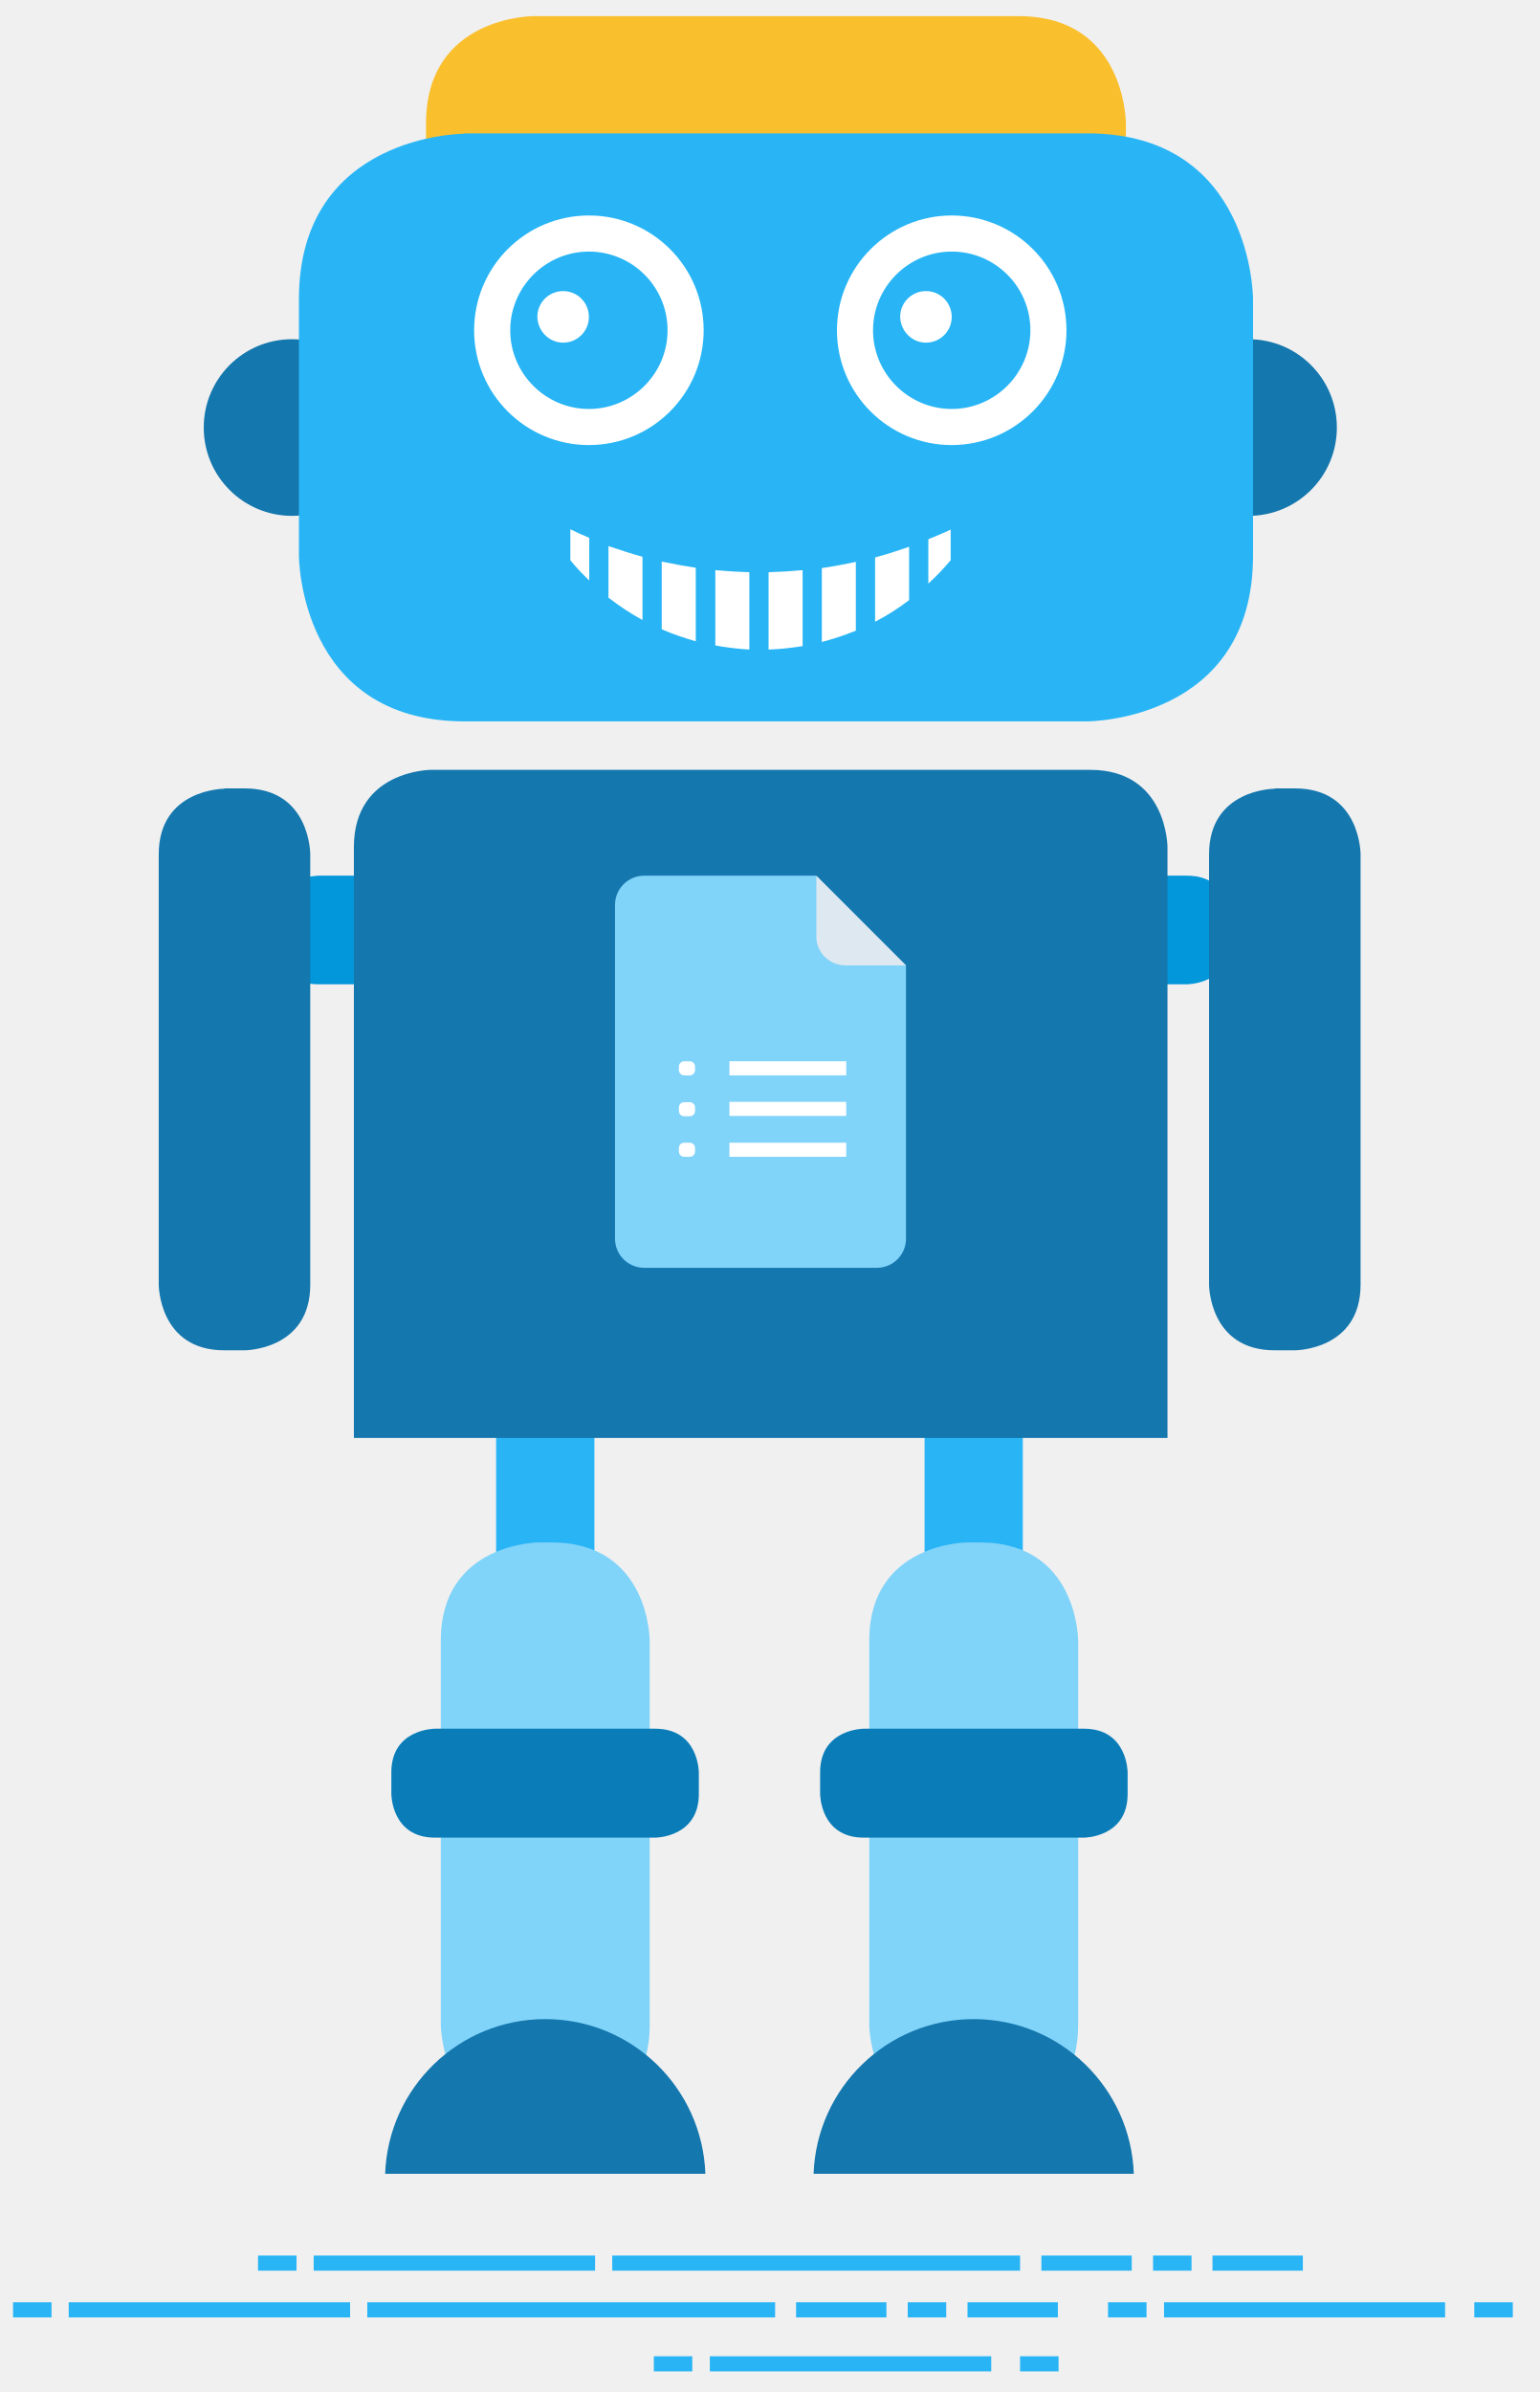
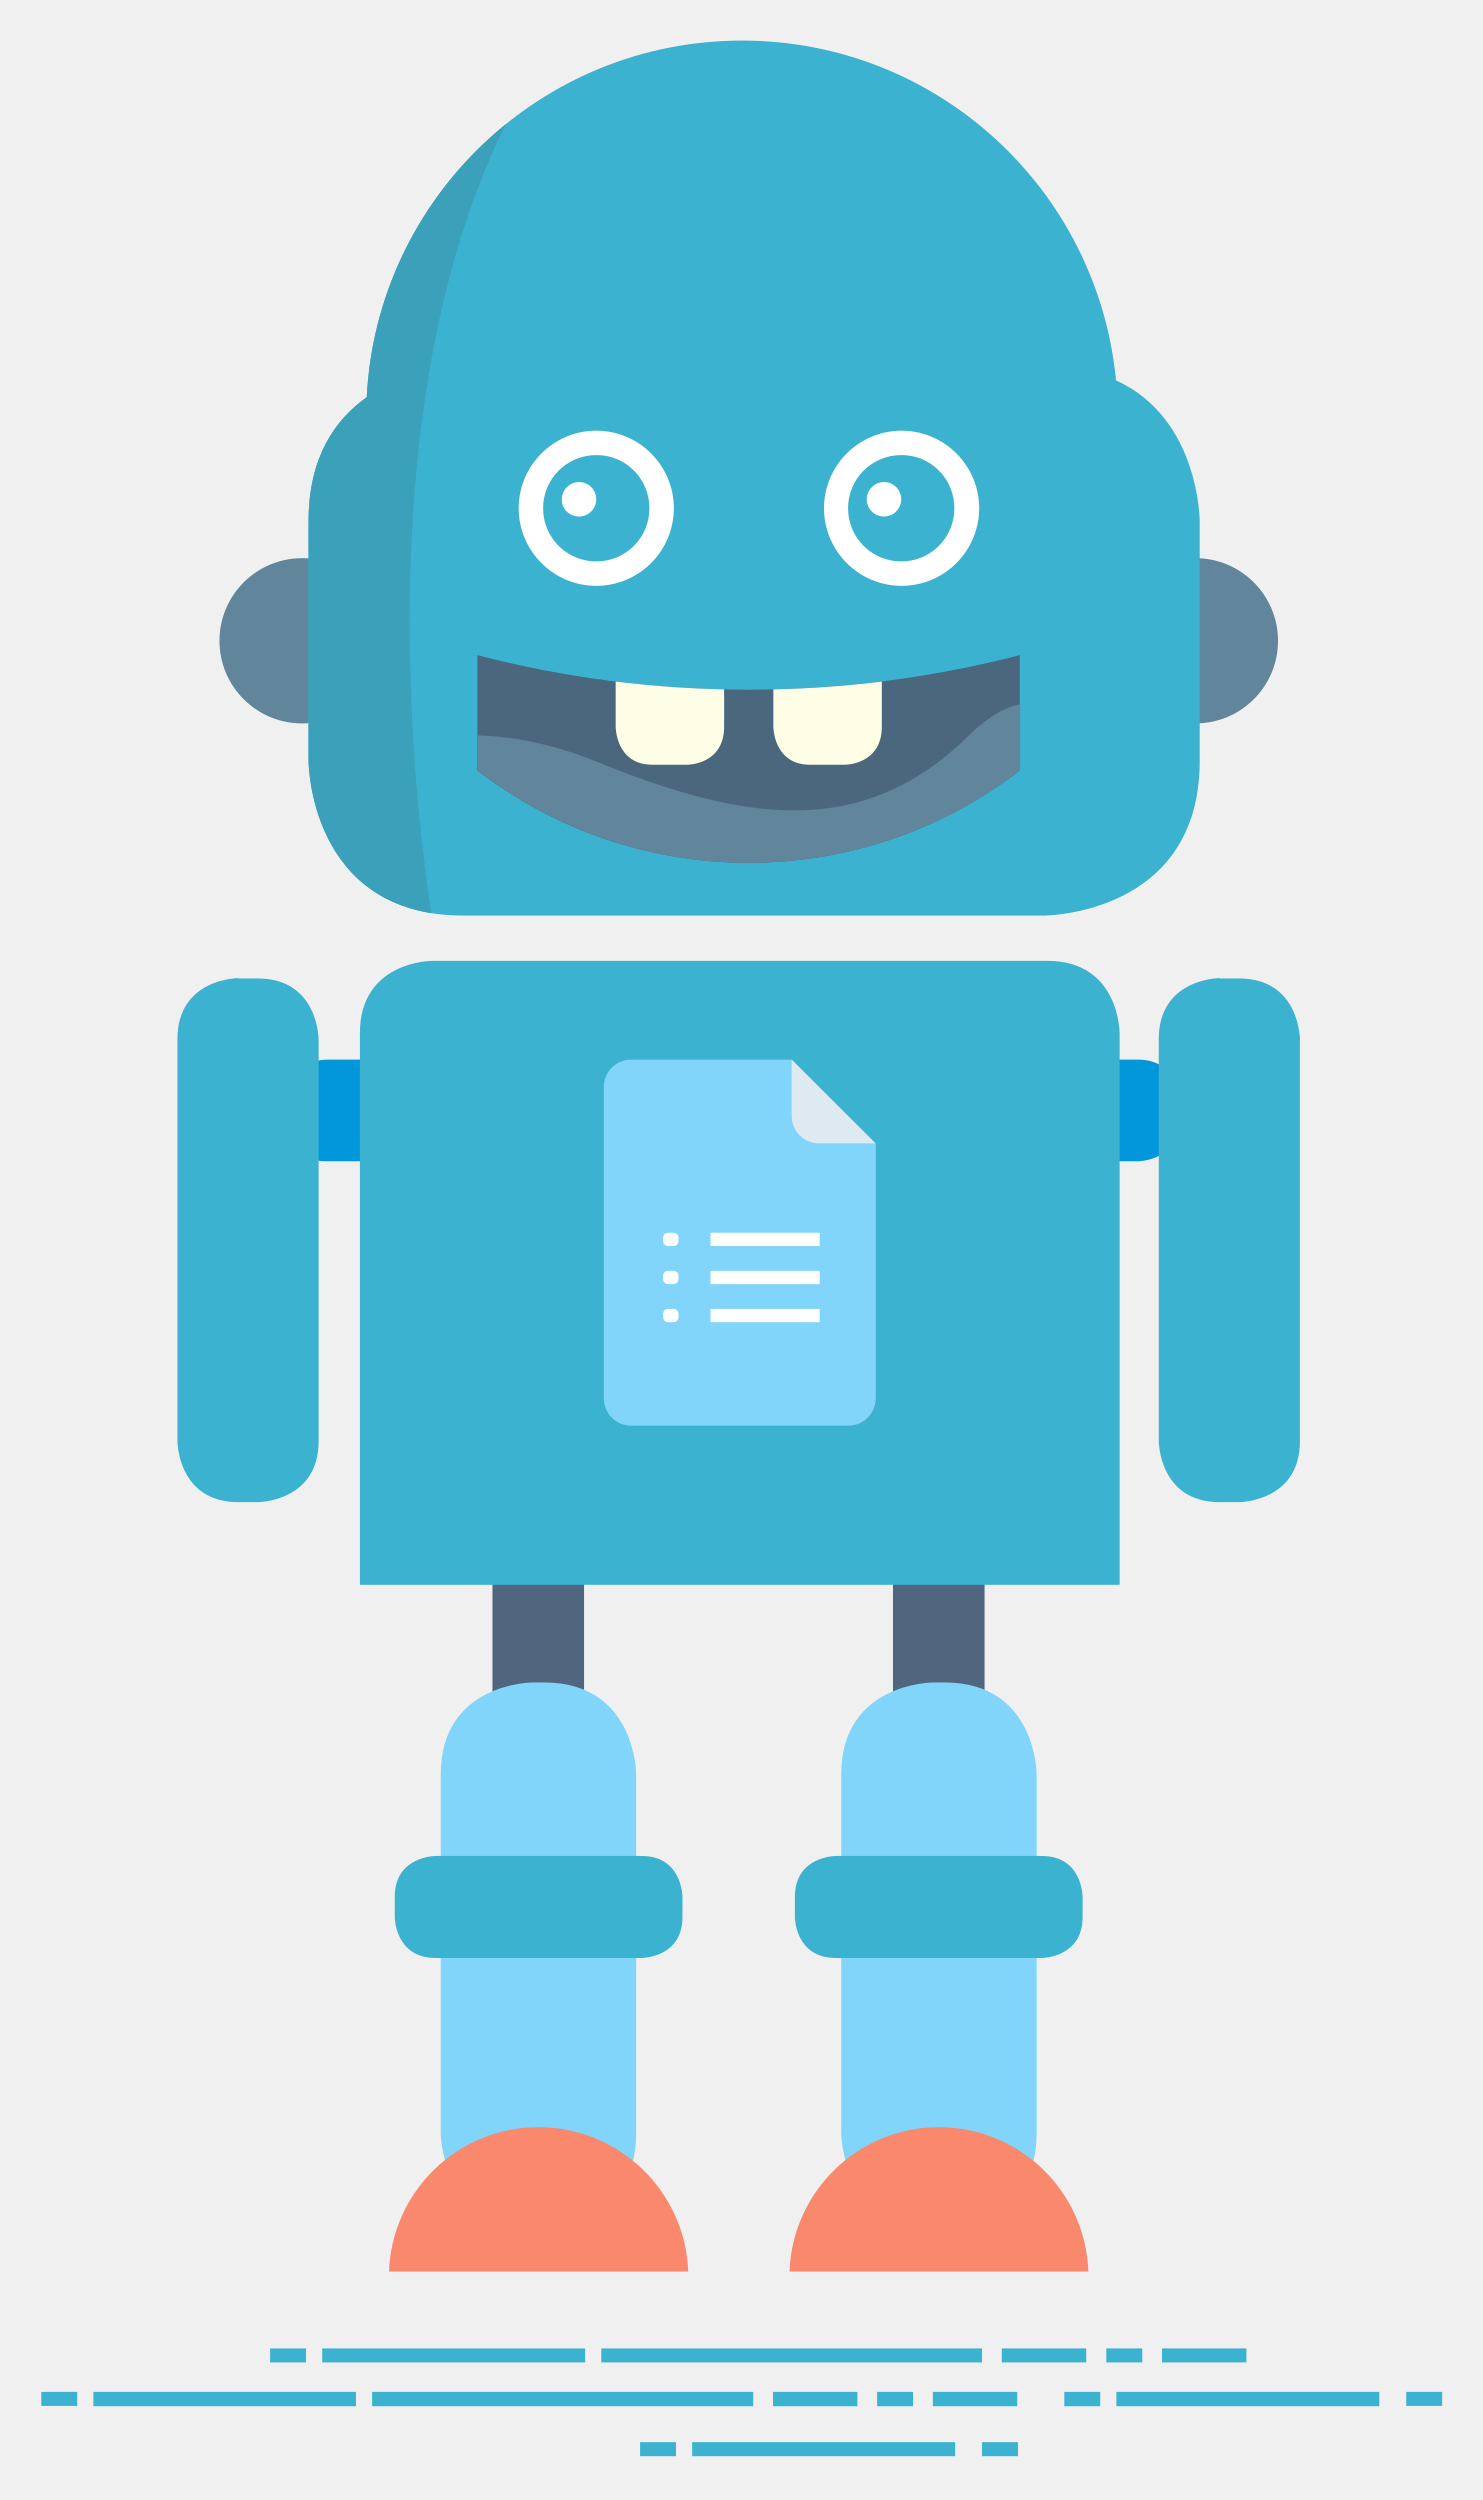
- <svg xmlns="http://www.w3.org/2000/svg" xmlns:xlink="http://www.w3.org/1999/xlink" version="1.1" id="Layer_1" x="0px" y="0px" viewBox="0 0 448 696" style="enable-background:new 0 0 448 696;" xml:space="preserve">
+ <svg xmlns="http://www.w3.org/2000/svg" xmlns:xlink="http://www.w3.org/1999/xlink" version="1.1" id="Layer_1" x="0px" y="0px" viewBox="0 0 412.8 696" style="enable-background:new 0 0 412.8 696;" xml:space="preserve">
  <style type="text/css">
- 	.st0{fill:#29B5F5;}
- 	.st1{clip-path:url(#SVGID_2_);fill:#0296DA;}
- 	.st2{clip-path:url(#SVGID_2_);fill:#1477AE;}
- 	.st3{clip-path:url(#SVGID_2_);fill:#80D3F9;}
- 	.st4{clip-path:url(#SVGID_2_);fill:#0A7DB9;}
- 	.st5{clip-path:url(#SVGID_2_);fill:#FABF2D;}
- 	.st6{clip-path:url(#SVGID_2_);fill:#29B5F5;}
- 	.st7{fill:#FFFFFF;}
- 	.st8{clip-path:url(#SVGID_4_);fill:#FFFFFF;}
- 	.st9{clip-path:url(#SVGID_4_);fill:#DEE8F1;}
+ 	.st0{clip-path:url(#SVGID_2_);fill:#FBC02D;}
+ 	.st1{clip-path:url(#SVGID_2_);fill:#61859B;}
+ 	.st2{clip-path:url(#SVGID_2_);fill:#3BB2D0;}
+ 	.st3{clip-path:url(#SVGID_4_);fill:#3BA0BA;}
+ 	.st4{fill:#50667F;}
+ 	.st5{clip-path:url(#SVGID_6_);fill:#0297DB;}
+ 	.st6{clip-path:url(#SVGID_6_);fill:#3BB2D0;}
+ 	.st7{clip-path:url(#SVGID_6_);fill:#81D4FA;}
+ 	.st8{clip-path:url(#SVGID_6_);fill:#F9886C;}
+ 	.st9{fill:#FFFFFF;}
+ 	.st10{clip-path:url(#SVGID_8_);fill:#FFFFFF;}
+ 	.st11{clip-path:url(#SVGID_8_);fill:#DFE9F2;}
+ 	.st12{fill:#3BB2D0;}
+ 	.st13{clip-path:url(#SVGID_10_);fill:#4A677D;}
+ 	.st14{clip-path:url(#SVGID_12_);fill:#61859B;}
+ 	.st15{clip-path:url(#SVGID_12_);fill:#FEFEE6;}
</style>
-   <rect x="144.4" y="413.5" class="st0" width="28.6" height="41.3" />
-   <rect x="269.1" y="413.5" class="st0" width="28.6" height="41.3" />
  <g>
-     <defs>
-       <rect id="SVGID_1_" x="3.8" y="4.7" width="436.5" height="685.3" />
-     </defs>
-     <clipPath id="SVGID_2_">
-       <use xlink:href="#SVGID_1_" style="overflow:visible;" />
-     </clipPath>
-     <path class="st1" d="M92.7,254.8c0,0-12.7,0-12.7,12.7v6.2c0,0,0,12.7,12.7,12.7h252.8c0,0,12.7,0,12.7-12.7v-6.2   c0,0,0-12.7-12.7-12.7H92.7z" />
-     <path class="st2" d="M65.3,229.5c0,0-19.1,0-19.1,19.1v125.2c0,0,0,19.1,19.1,19.1h5.9c0,0,19.1,0,19.1-19.1V248.5   c0,0,0-19.1-19.1-19.1H65.3z" />
-     <path class="st2" d="M371,229.5c0,0-19.1,0-19.1,19.1v125.2c0,0,0,19.1,19.1,19.1h5.9c0,0,19.1,0,19.1-19.1V248.5   c0,0,0-19.1-19.1-19.1H371z" />
-     <path class="st3" d="M156.9,448.8c0,0-28.6,0-28.6,28.6v111.8c0,0,0,28.6,28.6,28.6h3.6c0,0,28.6,0,28.6-28.6V477.4   c0,0,0-28.6-28.6-28.6H156.9z" />
-     <path class="st4" d="M126.6,503c0,0-12.7,0-12.7,12.7v6.3c0,0,0,12.7,12.7,12.7h64.1c0,0,12.7,0,12.7-12.7v-6.3   c0,0,0-12.7-12.7-12.7H126.6z" />
-     <path class="st3" d="M281.6,448.8c0,0-28.6,0-28.6,28.6v111.8c0,0,0,28.6,28.6,28.6h3.6c0,0,28.6,0,28.6-28.6V477.4   c0,0,0-28.6-28.6-28.6H281.6z" />
-     <path class="st4" d="M251.4,503c0,0-12.7,0-12.7,12.7v6.3c0,0,0,12.7,12.7,12.7h64.1c0,0,12.7,0,12.7-12.7v-6.3   c0,0,0-12.7-12.7-12.7H251.4z" />
-     <path class="st5" d="M155.2,4.7c0,0-31.2,0-31.2,31.2v17.5c0,0,0,31.2,31.2,31.2h141.3c0,0,31.2,0,31.2-31.2V35.9   c0,0,0-31.2-31.2-31.2H155.2z" />
-     <path class="st2" d="M363.4,150.1c14.2,0,25.7-11.5,25.7-25.7c0-14.2-11.5-25.7-25.7-25.7c-14.2,0-25.7,11.5-25.7,25.7   C337.7,138.6,349.2,150.1,363.4,150.1" />
-     <path class="st2" d="M85,150.1c14.2,0,25.7-11.5,25.7-25.7c0-14.2-11.5-25.7-25.7-25.7s-25.7,11.5-25.7,25.7   C59.3,138.6,70.8,150.1,85,150.1" />
-     <path class="st6" d="M135.2,38.9c0,0-48.2,0-48.2,48.2v74.6c0,0,0,48.2,48.2,48.2h181.3c0,0,48.2,0,48.2-48.2V87   c0,0,0-48.2-48.2-48.2H135.2z" />
-     <path class="st2" d="M125.5,224c0,0-22.5,0-22.5,22.5v171.9h236.8V246.5c0,0,0-22.5-22.5-22.5H125.5z" />
-     <path class="st2" d="M158.7,587.5c-25.2,0-45.7,20-46.6,45h93.2C204.4,607.5,183.9,587.5,158.7,587.5" />
-     <path class="st2" d="M283.4,587.5c-25.2,0-45.7,20-46.6,45H330C329.1,607.5,308.6,587.5,283.4,587.5" />
-     <path class="st3" d="M237.5,254.8h-50c-4.7,0-8.5,3.8-8.5,8.5v97.1c0,4.7,3.8,8.5,8.5,8.5h67.7c4.7,0,8.5-3.8,8.5-8.5v-79.4   L237.5,254.8z" />
+     <g>
+       <defs>
+         <rect id="SVGID_1_" x="11.5" y="11.3" width="390.1" height="672.5" />
+       </defs>
+       <clipPath id="SVGID_2_">
+         <use xlink:href="#SVGID_1_" style="overflow:visible;" />
+       </clipPath>
+       <path class="st0" d="M146.8,71.5c0,0-27.9,0-27.9,27.9V115c0,0,0,27.9,27.9,27.9h126.3c0,0,27.9,0,27.9-27.9V99.4    c0,0,0-27.9-27.9-27.9H146.8z" />
+       <path class="st1" d="M332.8,201.4c12.7,0,23-10.3,23-23c0-12.7-10.3-23-23-23s-23,10.3-23,23C309.8,191.1,320.1,201.4,332.8,201.4    " />
+       <path class="st1" d="M84.1,201.4c12.7,0,23-10.3,23-23c0-12.7-10.3-23-23-23s-23,10.3-23,23C61.1,191.1,71.4,201.4,84.1,201.4" />
+       <path class="st2" d="M334,211.8v-66.7c0,0,0-28.6-23.3-39.2c-5.1-53.1-49.7-94.6-104.1-94.6c-56,0-101.7,44-104.5,99.3    c-8.7,6.1-16.2,16.6-16.2,34.5v66.7c0,0,0,43.1,43.1,43.1h162C290.9,254.8,334,254.8,334,211.8" />
+     </g>
+     <g>
+       <defs>
+         <path id="SVGID_3_" d="M206.6,11.3c-56,0-101.7,44-104.5,99.3c-8.7,6.1-16.2,16.6-16.2,34.5v66.7c0,0,0,43.1,43.1,43.1h162     c0,0,43.1,0,43.1-43.1v-66.7c0,0,0-28.6-23.3-39.2C305.7,52.8,261,11.3,206.6,11.3z" />
+       </defs>
+       <clipPath id="SVGID_4_">
+         <use xlink:href="#SVGID_3_" style="overflow:visible;" />
+       </clipPath>
+       <path class="st3" d="M121,259.6c0,0-31.6-170.4,39.9-256.2c71.5-85.9-68.8,7.9-68.8,7.9L33.3,93.9l-21.8,88.5v72.4l95.2,17.5    L121,259.6z" />
+     </g>
+     <rect x="137.1" y="436.8" class="st4" width="25.5" height="36.9" />
+     <rect x="248.6" y="436.8" class="st4" width="25.5" height="36.9" />
+     <g>
+       <defs>
+         <rect id="SVGID_5_" x="11.5" y="11.3" width="390.1" height="672.5" />
+       </defs>
+       <clipPath id="SVGID_6_">
+         <use xlink:href="#SVGID_5_" style="overflow:visible;" />
+       </clipPath>
+       <path class="st5" d="M90.9,295c0,0-11.4,0-11.4,11.4v5.5c0,0,0,11.4,11.4,11.4h225.9c0,0,11.4,0,11.4-11.4v-5.5    c0,0,0-11.4-11.4-11.4H90.9z" />
+       <path class="st6" d="M66.4,272.3c0,0-17,0-17,17v111.9c0,0,0,17,17,17h5.3c0,0,17,0,17-17V289.4c0,0,0-17-17-17H66.4z" />
+       <path class="st6" d="M339.6,272.3c0,0-17,0-17,17v111.9c0,0,0,17,17,17h5.3c0,0,17,0,17-17V289.4c0,0,0-17-17-17H339.6z" />
+       <path class="st7" d="M148.3,468.4c0,0-25.6,0-25.6,25.6v99.9c0,0,0,25.6,25.6,25.6h3.2c0,0,25.6,0,25.6-25.6v-99.9    c0,0,0-25.6-25.6-25.6H148.3z" />
+       <path class="st6" d="M121.3,516.7c0,0-11.4,0-11.4,11.4v5.6c0,0,0,11.4,11.4,11.4h57.3c0,0,11.4,0,11.4-11.4v-5.6    c0,0,0-11.4-11.4-11.4H121.3z" />
+       <path class="st7" d="M259.8,468.4c0,0-25.6,0-25.6,25.6v99.9c0,0,0,25.6,25.6,25.6h3.2c0,0,25.6,0,25.6-25.6v-99.9    c0,0,0-25.6-25.6-25.6H259.8z" />
+       <path class="st6" d="M232.7,516.7c0,0-11.4,0-11.4,11.4v5.6c0,0,0,11.4,11.4,11.4H290c0,0,11.4,0,11.4-11.4v-5.6    c0,0,0-11.4-11.4-11.4H232.7z" />
+       <path class="st6" d="M120.3,267.5c0,0-20.1,0-20.1,20.1v153.6h211.5V287.6c0,0,0-20.1-20.1-20.1H120.3z" />
+       <path class="st8" d="M149.9,592.2c-22.5,0-40.8,17.9-41.6,40.2h83.3C190.8,610.1,172.4,592.2,149.9,592.2" />
+       <path class="st8" d="M261.4,592.2c-22.5,0-40.8,17.9-41.6,40.2H303C302.2,610.1,283.9,592.2,261.4,592.2" />
+       <path class="st7" d="M220.4,295h-44.7c-4.2,0-7.6,3.4-7.6,7.6v86.7c0,4.2,3.4,7.6,7.6,7.6h60.5c4.2,0,7.6-3.4,7.6-7.6v-71    L220.4,295z" />
+     </g>
+     <rect x="197.8" y="343.2" class="st9" width="30.4" height="3.7" />
+     <rect x="197.8" y="353.8" class="st9" width="30.4" height="3.7" />
+     <rect x="197.8" y="364.4" class="st9" width="30.4" height="3.7" />
+     <g>
+       <defs>
+         <rect id="SVGID_7_" x="11.5" y="11.3" width="390.1" height="672.5" />
+       </defs>
+       <clipPath id="SVGID_8_">
+         <use xlink:href="#SVGID_7_" style="overflow:visible;" />
+       </clipPath>
+       <path class="st10" d="M187.5,346.9H186c-0.8,0-1.4-0.6-1.4-1.4v-0.9c0-0.8,0.6-1.4,1.4-1.4h1.5c0.8,0,1.4,0.6,1.4,1.4v0.9    C188.9,346.3,188.3,346.9,187.5,346.9" />
+       <path class="st10" d="M187.5,357.5H186c-0.8,0-1.4-0.6-1.4-1.4v-0.9c0-0.8,0.6-1.4,1.4-1.4h1.5c0.8,0,1.4,0.6,1.4,1.4v0.9    C188.9,356.9,188.3,357.5,187.5,357.5" />
+       <path class="st10" d="M187.5,368.1H186c-0.8,0-1.4-0.6-1.4-1.4v-0.9c0-0.8,0.6-1.4,1.4-1.4h1.5c0.8,0,1.4,0.6,1.4,1.4v0.9    C188.9,367.4,188.3,368.1,187.5,368.1" />
+       <path class="st11" d="M228,318.3h15.7L220.4,295v15.7C220.4,314.9,223.8,318.3,228,318.3" />
+       <path class="st10" d="M161.2,143.8c2.7,0,4.8-2.2,4.8-4.8c0-2.7-2.2-4.8-4.8-4.8s-4.8,2.2-4.8,4.8    C156.3,141.6,158.5,143.8,161.2,143.8" />
+       <path class="st10" d="M180.8,141.5c0,8.2-6.6,14.8-14.8,14.8c-8.2,0-14.8-6.6-14.8-14.8c0-8.2,6.6-14.8,14.8-14.8    C174.2,126.6,180.8,133.3,180.8,141.5 M187.6,141.5c0-11.9-9.7-21.6-21.6-21.6c-11.9,0-21.6,9.7-21.6,21.6    c0,11.9,9.7,21.6,21.6,21.6C177.9,163.1,187.6,153.4,187.6,141.5" />
+       <path class="st10" d="M246.1,143.8c2.7,0,4.8-2.2,4.8-4.8c0-2.7-2.2-4.8-4.8-4.8s-4.8,2.2-4.8,4.8    C241.3,141.6,243.4,143.8,246.1,143.8" />
+       <path class="st10" d="M265.7,141.5c0,8.2-6.6,14.8-14.8,14.8c-8.2,0-14.8-6.6-14.8-14.8c0-8.2,6.6-14.8,14.8-14.8    C259.1,126.6,265.7,133.3,265.7,141.5 M272.6,141.5c0-11.9-9.7-21.6-21.6-21.6c-11.9,0-21.6,9.7-21.6,21.6    c0,11.9,9.7,21.6,21.6,21.6C262.9,163.1,272.6,153.4,272.6,141.5" />
+     </g>
+     <polygon class="st12" points="75.2,653.8 75.2,653.8 75.2,657.7 85.2,657.7 85.2,653.8  " />
+     <polygon class="st12" points="89.7,653.8 89.7,653.8 89.7,657.7 162.9,657.7 162.9,653.8  " />
+     <polygon class="st12" points="167.4,653.8 167.4,653.8 167.4,657.7 273.4,657.7 273.4,653.8  " />
+     <polygon class="st12" points="278.9,653.8 278.9,653.8 278.9,657.7 302.4,657.7 302.4,653.8  " />
+     <polygon class="st12" points="308,653.8 308,653.8 308,657.7 318,657.7 318,653.8  " />
+     <polygon class="st12" points="323.5,653.8 323.5,653.8 323.5,657.7 347,657.7 347,653.8  " />
+     <rect x="11.5" y="665.9" class="st12" width="10" height="3.9" />
+     <polygon class="st12" points="26,665.9 26,665.9 26,669.9 99.1,669.9 99.1,665.9  " />
+     <polygon class="st12" points="103.6,665.9 103.6,665.9 103.6,669.9 209.7,669.9 209.7,665.9  " />
+     <polygon class="st12" points="215.2,665.9 215.2,665.9 215.2,669.9 238.7,669.9 238.7,665.9  " />
+     <polygon class="st12" points="244.2,665.9 244.2,665.9 244.2,669.9 254.2,669.9 254.2,665.9  " />
+     <polygon class="st12" points="259.7,665.9 259.7,665.9 259.7,669.9 283.2,669.9 283.2,665.9  " />
+     <polygon class="st12" points="296.3,665.9 296.3,665.9 296.3,669.9 306.3,669.9 306.3,665.9  " />
+     <polygon class="st12" points="310.8,665.9 310.8,665.9 310.8,669.9 384,669.9 384,665.9  " />
+     <rect x="391.5" y="665.9" class="st12" width="10" height="3.9" />
+     <rect x="178.2" y="679.9" class="st12" width="10" height="3.9" />
+     <rect x="192.7" y="679.9" class="st12" width="73.2" height="3.9" />
+     <rect x="273.4" y="679.9" class="st12" width="10" height="3.9" />
+     <g>
+       <defs>
+         <rect id="SVGID_9_" x="11.5" y="11.3" width="390.1" height="672.5" />
+       </defs>
+       <clipPath id="SVGID_10_">
+         <use xlink:href="#SVGID_9_" style="overflow:visible;" />
+       </clipPath>
+       <path class="st13" d="M132.9,182.4v32.1c20.9,16.1,47.1,25.7,75.5,25.7s54.6-9.6,75.5-25.7v-32.1c-24.1,6.2-49.4,9.6-75.5,9.6    C182.4,192,157.1,188.7,132.9,182.4" />
+     </g>
+     <g>
+       <defs>
+         <path id="SVGID_11_" d="M208.5,192c-26.1,0-51.4-3.3-75.5-9.6v32.1c20.9,16.1,47.1,25.7,75.5,25.7c28.4,0,54.6-9.6,75.5-25.7     v-32.1C259.8,188.7,234.5,192,208.5,192" />
+       </defs>
+       <clipPath id="SVGID_12_">
+         <use xlink:href="#SVGID_11_" style="overflow:visible;" />
+       </clipPath>
+       <path class="st14" d="M101.4,212.1c0,0,23.9-16.6,64.8,0c40.9,16.6,73.9,21.9,103.6-7.4c29.6-29.2,47.2,20.9,47.2,20.9    s-27.5,22.4-37.4,19.6c-9.9-2.8-87.9,0.2-96.5,0.2s-84.4-10.4-91.6-10.4C84.3,235.1,101.4,212.1,101.4,212.1" />
+       <path class="st15" d="M171.4,160v42.3c0,0,0,10.6,10.2,10.6h9.8c0,0,10.2,0,10.2-10.6V160H171.4z" />
+       <path class="st15" d="M215.3,160v42.3c0,0,0,10.6,10.2,10.6h9.8c0,0,10.2,0,10.2-10.6V160H215.3z" />
+     </g>
  </g>
-   <rect x="212.3" y="308.8" class="st7" width="34" height="4.1" />
-   <rect x="212.3" y="320.6" class="st7" width="34" height="4.1" />
-   <rect x="212.3" y="332.5" class="st7" width="34" height="4.1" />
-   <g>
-     <defs>
-       <rect id="SVGID_3_" x="3.8" y="4.7" width="436.5" height="685.3" />
-     </defs>
-     <clipPath id="SVGID_4_">
-       <use xlink:href="#SVGID_3_" style="overflow:visible;" />
-     </clipPath>
-     <path class="st8" d="M200.8,312.9h-1.7c-0.8,0-1.5-0.7-1.5-1.5v-1.1c0-0.8,0.7-1.5,1.5-1.5h1.7c0.8,0,1.5,0.7,1.5,1.5v1.1   C202.3,312.2,201.6,312.9,200.8,312.9" />
-     <path class="st8" d="M200.8,324.8h-1.7c-0.8,0-1.5-0.7-1.5-1.5v-1.1c0-0.8,0.7-1.5,1.5-1.5h1.7c0.8,0,1.5,0.7,1.5,1.5v1.1   C202.3,324.1,201.6,324.8,200.8,324.8" />
-     <path class="st8" d="M200.8,336.6h-1.7c-0.8,0-1.5-0.7-1.5-1.5V334c0-0.8,0.7-1.5,1.5-1.5h1.7c0.8,0,1.5,0.7,1.5,1.5v1.1   C202.3,335.9,201.6,336.6,200.8,336.6" />
-     <path class="st9" d="M246.1,280.9h17.6l-26.1-26.1v17.6C237.5,277.1,241.4,280.9,246.1,280.9" />
-     <path class="st8" d="M163.9,99.7c4.1,0,7.5-3.3,7.5-7.5c0-4.1-3.3-7.5-7.5-7.5c-4.1,0-7.5,3.3-7.5,7.5   C156.5,96.3,159.8,99.7,163.9,99.7" />
-     <path class="st8" d="M194.3,96.1c0,12.6-10.3,22.9-22.9,22.9c-12.6,0-22.9-10.3-22.9-22.9c0-12.6,10.3-22.9,22.9-22.9   C184,73.2,194.3,83.4,194.3,96.1 M204.8,96.1c0-18.5-15-33.4-33.4-33.4c-18.5,0-33.4,15-33.4,33.4c0,18.5,15,33.4,33.4,33.4   C189.9,129.5,204.8,114.5,204.8,96.1" />
-     <path class="st8" d="M269.5,99.7c4.1,0,7.5-3.3,7.5-7.5c0-4.1-3.3-7.5-7.5-7.5c-4.1,0-7.5,3.3-7.5,7.5   C262.1,96.3,265.4,99.7,269.5,99.7" />
-     <path class="st8" d="M299.9,96.1c0,12.6-10.3,22.9-22.9,22.9c-12.6,0-22.9-10.3-22.9-22.9c0-12.6,10.3-22.9,22.9-22.9   C289.6,73.2,299.9,83.4,299.9,96.1 M310.4,96.1c0-18.5-15-33.4-33.4-33.4s-33.4,15-33.4,33.4c0,18.5,15,33.4,33.4,33.4   S310.4,114.5,310.4,96.1" />
-     <path class="st8" d="M166,163c1.7,2.1,3.6,4.1,5.5,5.9v-12.4c-1.9-0.8-3.7-1.6-5.5-2.5V163z M177.1,173.9c3.1,2.4,6.4,4.6,9.9,6.5   v-18.4c-3.3-0.9-6.6-2-9.9-3.1V173.9z M192.6,183.1c3.2,1.4,6.5,2.5,9.9,3.5v-21.4c-3.3-0.5-6.6-1.1-9.9-1.8V183.1z M208.2,187.8   c3.2,0.6,6.5,1,9.9,1.2v-22.5c-3.3-0.1-6.6-0.3-9.9-0.6V187.8z M223.7,189c3.4-0.1,6.7-0.5,9.9-1v-22.1c-3.3,0.3-6.6,0.5-9.9,0.6   V189z M239.2,186.8c3.4-0.9,6.7-2,9.9-3.3v-20c-3.3,0.7-6.5,1.3-9.9,1.8V186.8z M264.6,159.1c-3.2,1.1-6.5,2.2-9.9,3.1v18.7   c3.5-1.8,6.8-3.9,9.9-6.3V159.1z M276.7,163v-8.9c-2.1,1-4.3,1.9-6.5,2.8v12.9C272.5,167.7,274.7,165.4,276.7,163" />
-   </g>
-   <polygon class="st0" points="75.1,656.3 75.1,656.3 75.1,660.7 86.3,660.7 86.3,656.3 " />
-   <polygon class="st0" points="91.3,656.3 91.3,656.3 91.3,660.7 173.2,660.7 173.2,656.3 " />
-   <polygon class="st0" points="178.2,656.3 178.2,656.3 178.2,660.7 296.9,660.7 296.9,656.3 " />
-   <polygon class="st0" points="303.1,656.3 303.1,656.3 303.1,660.7 329.4,660.7 329.4,656.3 " />
-   <polygon class="st0" points="335.6,656.3 335.6,656.3 335.6,660.7 346.8,660.7 346.8,656.3 " />
-   <polygon class="st0" points="352.9,656.3 352.9,656.3 352.9,660.7 379.2,660.7 379.2,656.3 " />
-   <rect x="3.8" y="669.9" class="st0" width="11.2" height="4.4" />
-   <polygon class="st0" points="20,669.9 20,669.9 20,674.3 101.9,674.3 101.9,669.9 " />
-   <polygon class="st0" points="106.9,669.9 106.9,669.9 106.9,674.3 225.6,674.3 225.6,669.9 " />
-   <polygon class="st0" points="231.7,669.9 231.7,669.9 231.7,674.3 258,674.3 258,669.9 " />
-   <polygon class="st0" points="264.2,669.9 264.2,669.9 264.2,674.3 275.4,674.3 275.4,669.9 " />
-   <polygon class="st0" points="281.6,669.9 281.6,669.9 281.6,674.3 307.9,674.3 307.9,669.9 " />
-   <polygon class="st0" points="322.5,669.9 322.5,669.9 322.5,674.3 333.7,674.3 333.7,669.9 " />
-   <polygon class="st0" points="338.8,669.9 338.8,669.9 338.8,674.3 420.6,674.3 420.6,669.9 " />
-   <rect x="429.1" y="669.9" class="st0" width="11.2" height="4.4" />
-   <rect x="190.3" y="685.6" class="st0" width="11.2" height="4.4" />
-   <rect x="206.6" y="685.6" class="st0" width="81.9" height="4.4" />
-   <rect x="296.9" y="685.6" class="st0" width="11.2" height="4.4" />
</svg>
